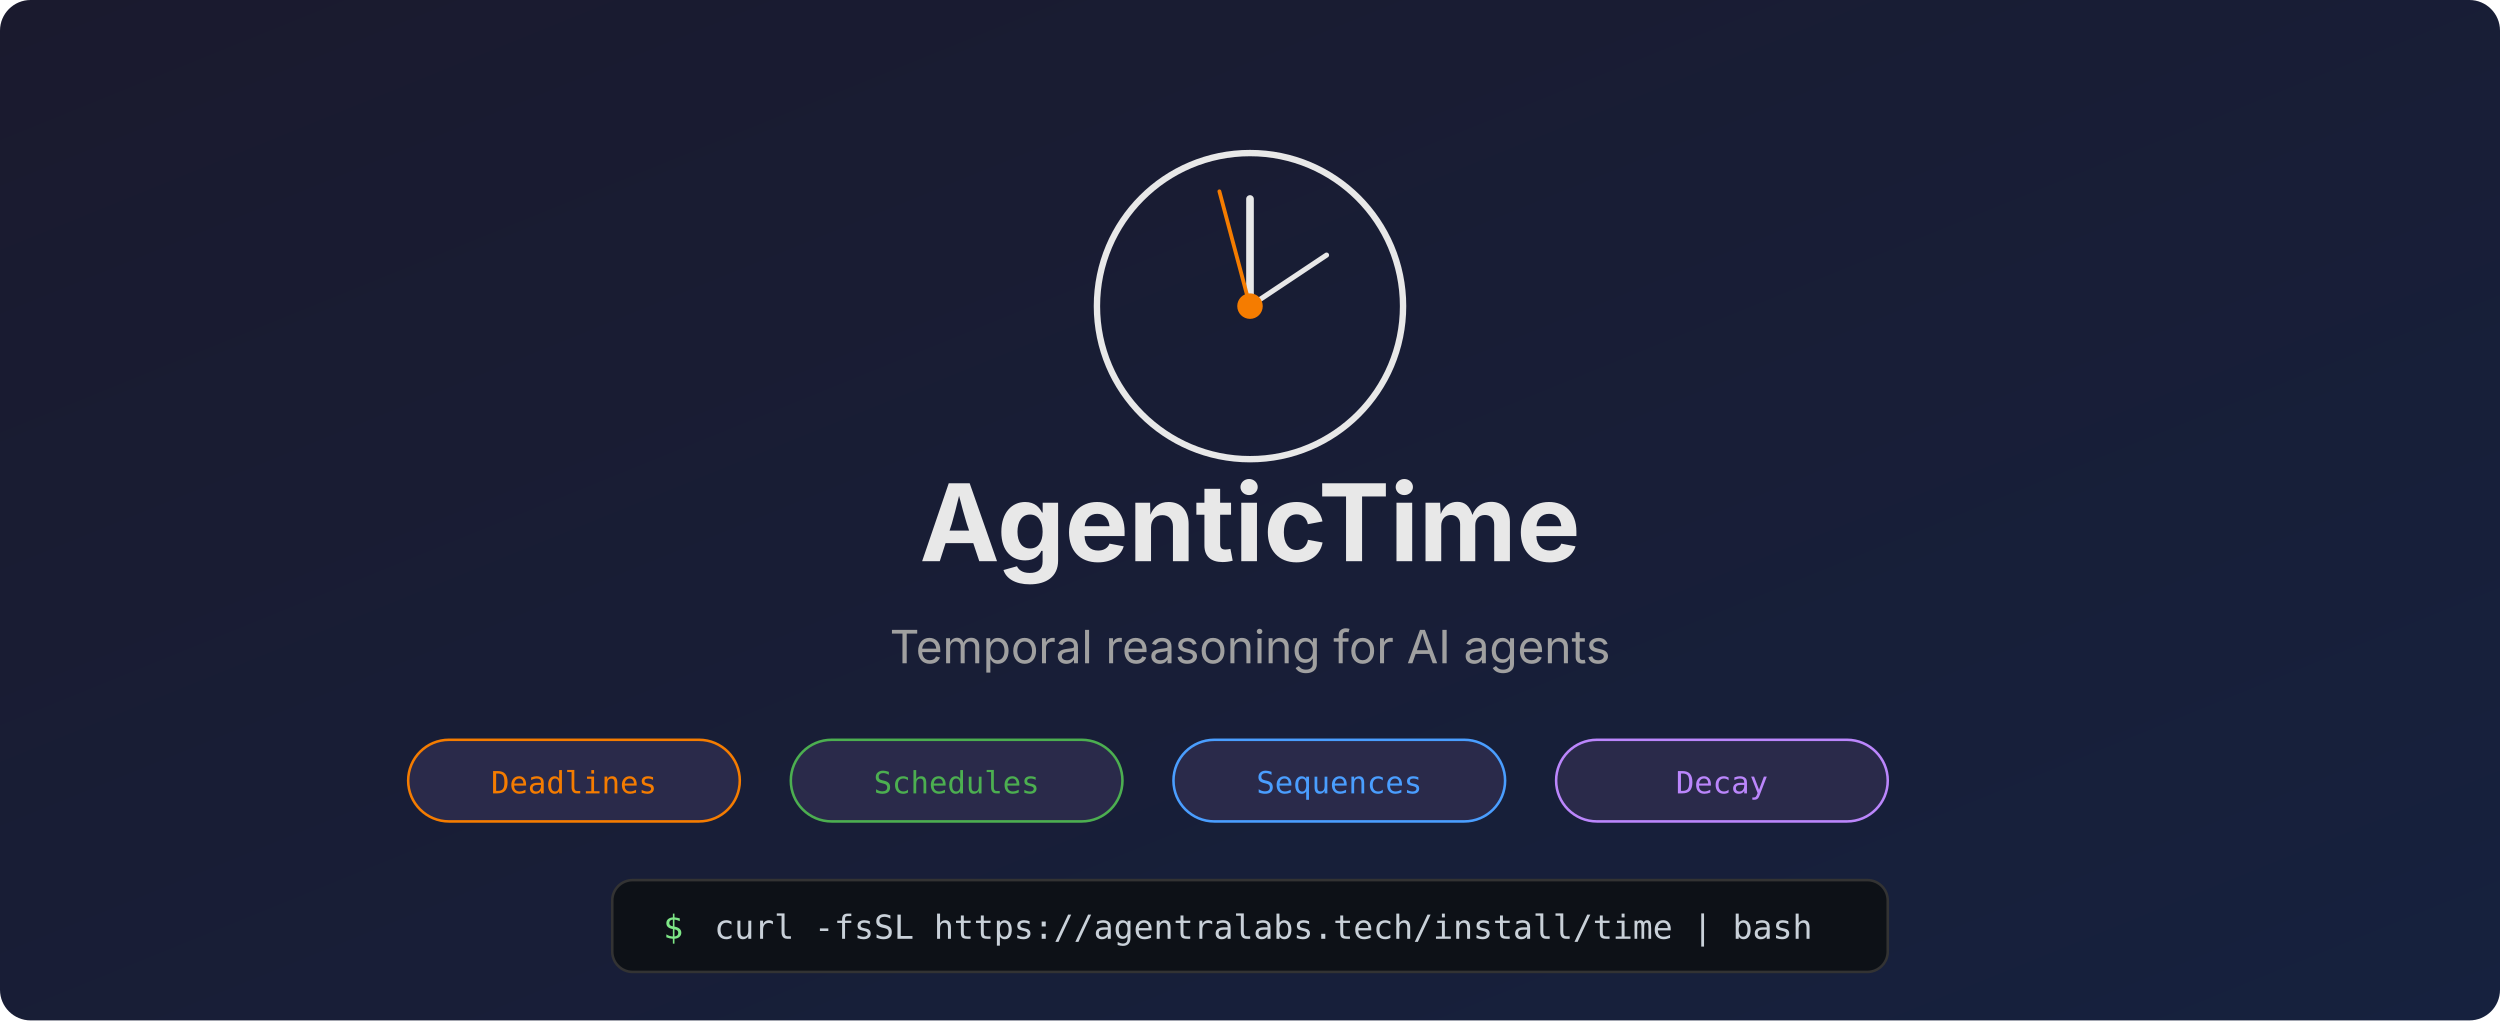
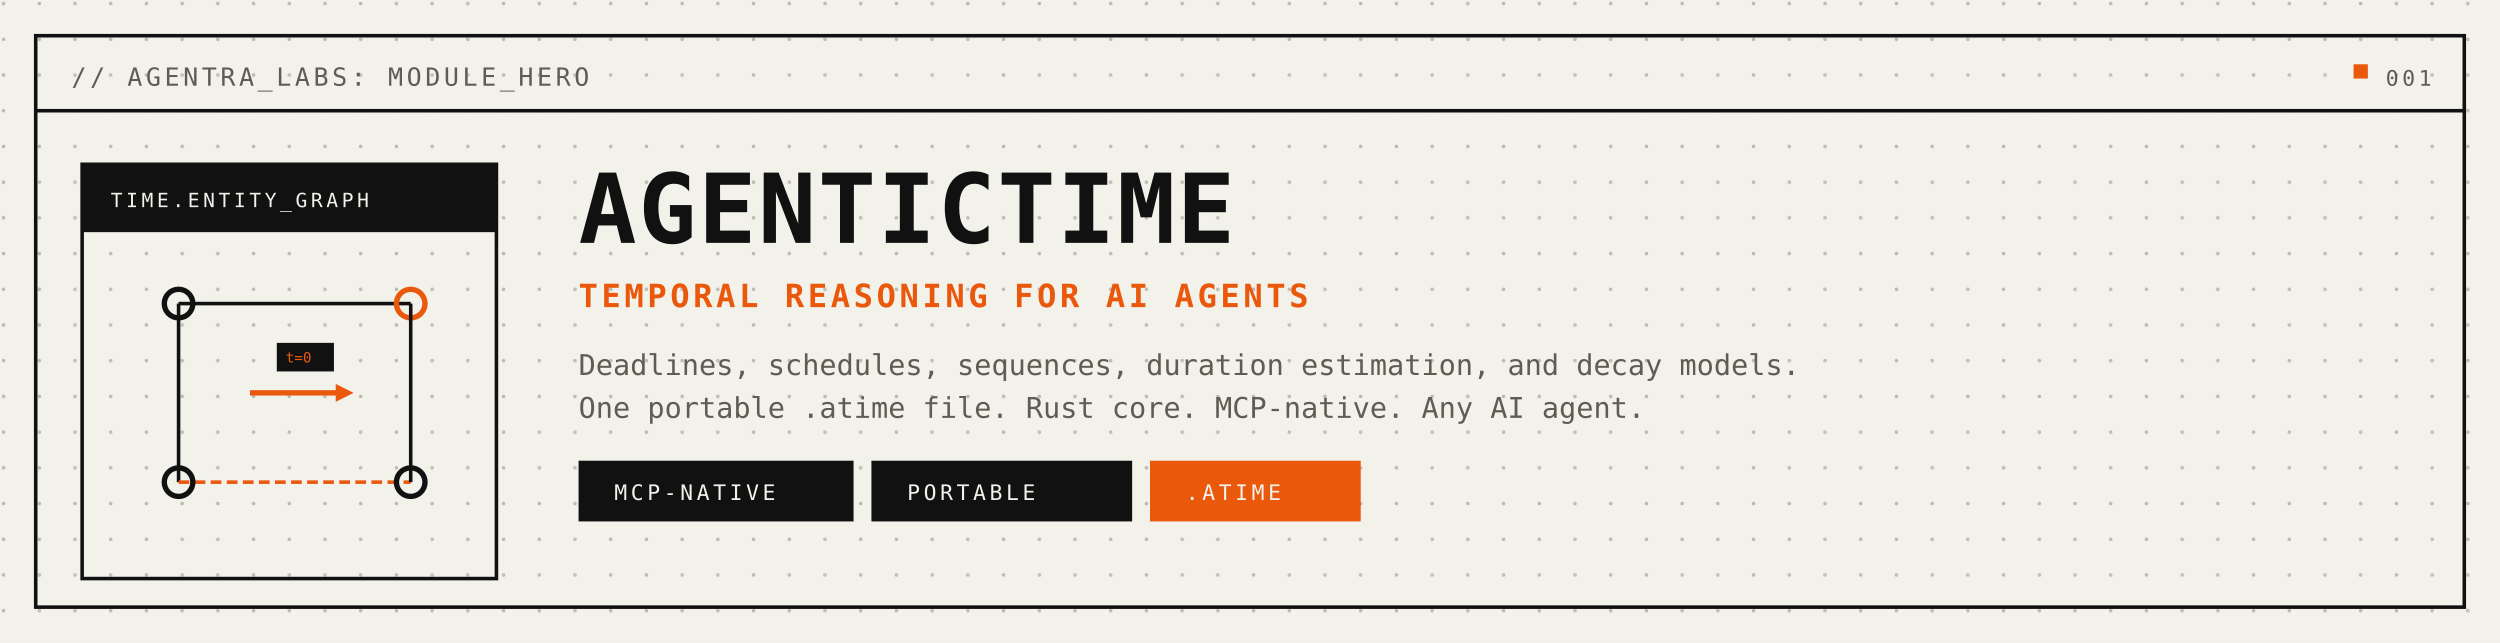
- <svg xmlns="http://www.w3.org/2000/svg" viewBox="0 0 980 400" width="980" height="400">
+ <svg xmlns="http://www.w3.org/2000/svg" viewBox="0 0 1400 360" role="img" aria-label="AgenticTime GitHub hero pane">
  <defs>
-     <linearGradient id="heroBg" x1="0%" y1="0%" x2="100%" y2="100%">
-       <stop offset="0%" style="stop-color:#1a1a2e;stop-opacity:1" />
-       <stop offset="100%" style="stop-color:#16213e;stop-opacity:1" />
-     </linearGradient>
+     <pattern id="grid" width="20" height="20" patternUnits="userSpaceOnUse">
+       <circle cx="2" cy="2" r="1" fill="#b8b6ae" />
+     </pattern>
  </defs>
-   <rect width="980" height="400" fill="url(#heroBg)" rx="12" />
-   <circle cx="490" cy="120" r="60" fill="none" stroke="#e8e8e8" stroke-width="2.5" />
-   <line x1="490" y1="120" x2="490" y2="78" stroke="#e8e8e8" stroke-width="3" stroke-linecap="round" />
-   <line x1="490" y1="120" x2="520" y2="100" stroke="#e8e8e8" stroke-width="2" stroke-linecap="round" />
-   <circle cx="490" cy="120" r="5" fill="#f57c00" />
-   <line x1="490" y1="120" x2="478" y2="75" stroke="#f57c00" stroke-width="1.5" stroke-linecap="round" />
-   <text x="490" y="220" text-anchor="middle" font-family="system-ui, -apple-system, sans-serif" font-size="42" font-weight="700" fill="#e8e8e8">AgenticTime</text>
-   <text x="490" y="260" text-anchor="middle" font-family="system-ui, -apple-system, sans-serif" font-size="18" fill="#a0a0a0">Temporal reasoning for AI agents</text>
-   <rect x="160" y="290" width="130" height="32" rx="16" fill="#2a2a4a" stroke="#f57c00" stroke-width="1" />
-   <text x="225" y="311" text-anchor="middle" font-family="monospace" font-size="12" fill="#f57c00">Deadlines</text>
-   <rect x="310" y="290" width="130" height="32" rx="16" fill="#2a2a4a" stroke="#4caf50" stroke-width="1" />
-   <text x="375" y="311" text-anchor="middle" font-family="monospace" font-size="12" fill="#4caf50">Schedules</text>
-   <rect x="460" y="290" width="130" height="32" rx="16" fill="#2a2a4a" stroke="#4a9eff" stroke-width="1" />
-   <text x="525" y="311" text-anchor="middle" font-family="monospace" font-size="12" fill="#4a9eff">Sequences</text>
-   <rect x="610" y="290" width="130" height="32" rx="16" fill="#2a2a4a" stroke="#bb86fc" stroke-width="1" />
-   <text x="675" y="311" text-anchor="middle" font-family="monospace" font-size="12" fill="#bb86fc">Decay</text>
-   <rect x="240" y="345" width="500" height="36" rx="8" fill="#0d1117" stroke="#333" stroke-width="1" />
-   <text x="260" y="368" font-family="monospace" font-size="13" fill="#7ee787">$</text>
-   <text x="280" y="368" font-family="monospace" font-size="13" fill="#c9d1d9">curl -fsSL https://agentralabs.tech/install/time | bash</text>
+   <rect width="1400" height="360" fill="#f2f1ea" />
+   <rect width="1400" height="360" fill="url(#grid)" />
+   <rect x="20" y="20" width="1360" height="320" fill="none" stroke="#111111" stroke-width="2" />
+   <line x1="20" y1="62" x2="1380" y2="62" stroke="#111111" stroke-width="2" />
+   <text x="40" y="48" font-family="'JetBrains Mono', monospace" font-size="14" fill="#5f5c53" letter-spacing="2"> // AGENTRA_LABS: MODULE_HERO</text>
+   <rect x="1318" y="36" width="8" height="8" fill="#ea580c" />
+   <text x="1336" y="48" font-family="'JetBrains Mono', monospace" font-size="12" fill="#5f5c53" letter-spacing="2">001</text>
+   <rect x="46" y="92" width="232" height="232" fill="none" stroke="#111111" stroke-width="2" />
+   <rect x="46" y="92" width="232" height="38" fill="#111111" />
+   <text x="62" y="116" font-family="'JetBrains Mono', monospace" font-size="11" fill="#f2f1ea" letter-spacing="2">TIME.ENTITY_GRAPH</text>
+   <line x1="100" y1="170" x2="230" y2="170" stroke="#111111" stroke-width="2" />
+   <line x1="100" y1="170" x2="100" y2="270" stroke="#111111" stroke-width="2" />
+   <line x1="100" y1="270" x2="230" y2="270" stroke="#ea580c" stroke-width="2" stroke-dasharray="6 3" />
+   <circle cx="100" cy="170" r="8" fill="none" stroke="#111111" stroke-width="3" />
+   <circle cx="230" cy="170" r="8" fill="none" stroke="#ea580c" stroke-width="3" />
+   <circle cx="100" cy="270" r="8" fill="none" stroke="#111111" stroke-width="3" />
+   <circle cx="230" cy="270" r="8" fill="none" stroke="#111111" stroke-width="3" />
+   <line x1="230" y1="170" x2="230" y2="270" stroke="#111111" stroke-width="2" />
+   <line x1="140" y1="220" x2="190" y2="220" stroke="#ea580c" stroke-width="3" />
+   <polygon points="188,215 198,220 188,225" fill="#ea580c" />
+   <rect x="155" y="192" width="32" height="16" fill="#111111" />
+   <text x="160" y="203" font-family="'JetBrains Mono', monospace" font-size="8" fill="#ea580c">t=0</text>
+   <text x="324" y="136" font-family="'JetBrains Mono', monospace" font-size="54" fill="#111111" font-weight="700" letter-spacing="1">AGENTICTIME</text>
+   <text x="324" y="172" font-family="'JetBrains Mono', monospace" font-size="18" fill="#ea580c" font-weight="700" letter-spacing="2">TEMPORAL REASONING FOR AI AGENTS</text>
+   <text x="324" y="210" font-family="'JetBrains Mono', monospace" font-size="16" fill="#5f5c53">
+     Deadlines, schedules, sequences, duration estimation, and decay models.
+   </text>
+   <text x="324" y="234" font-family="'JetBrains Mono', monospace" font-size="16" fill="#5f5c53">
+     One portable .atime file. Rust core. MCP-native. Any AI agent.
+   </text>
+   <rect x="324" y="258" width="154" height="34" fill="#111111" />
+   <text x="344" y="280" font-family="'JetBrains Mono', monospace" font-size="12" fill="#f2f1ea" letter-spacing="2">MCP-NATIVE</text>
+   <rect x="488" y="258" width="146" height="34" fill="#111111" />
+   <text x="508" y="280" font-family="'JetBrains Mono', monospace" font-size="12" fill="#f2f1ea" letter-spacing="2">PORTABLE</text>
+   <rect x="644" y="258" width="118" height="34" fill="#ea580c" />
+   <text x="664" y="280" font-family="'JetBrains Mono', monospace" font-size="12" fill="#f2f1ea" letter-spacing="2">.ATIME</text>
</svg>
